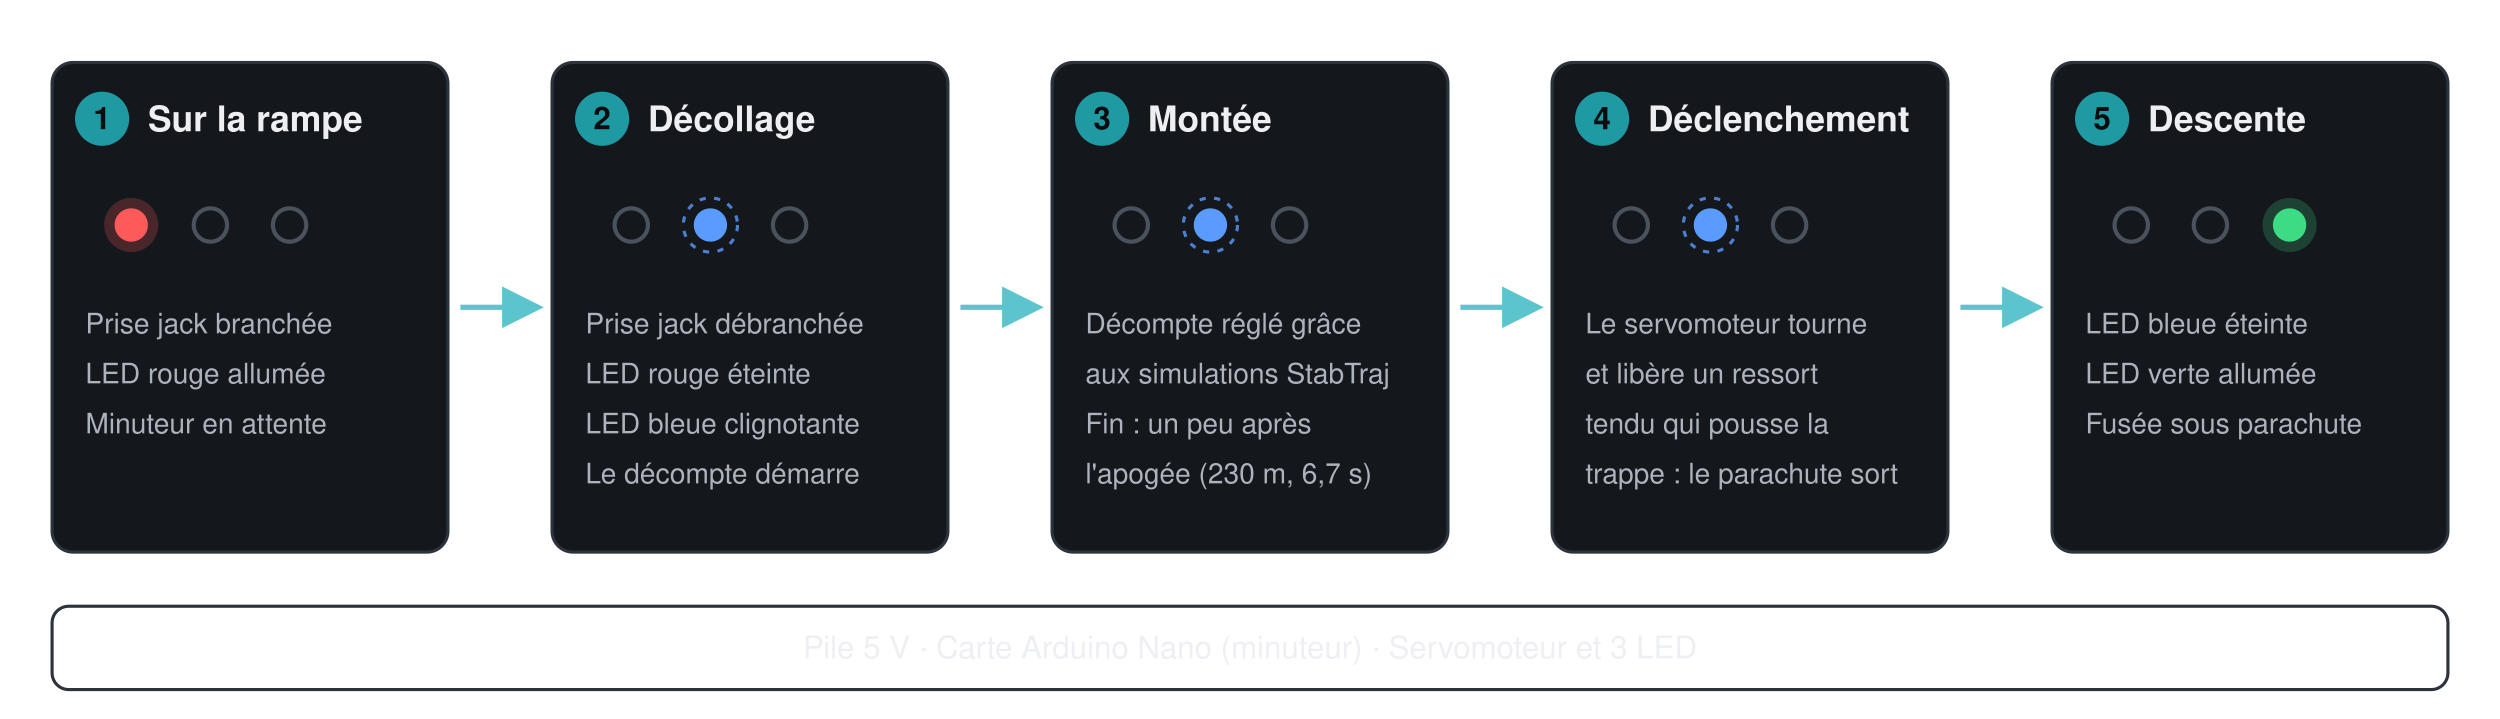
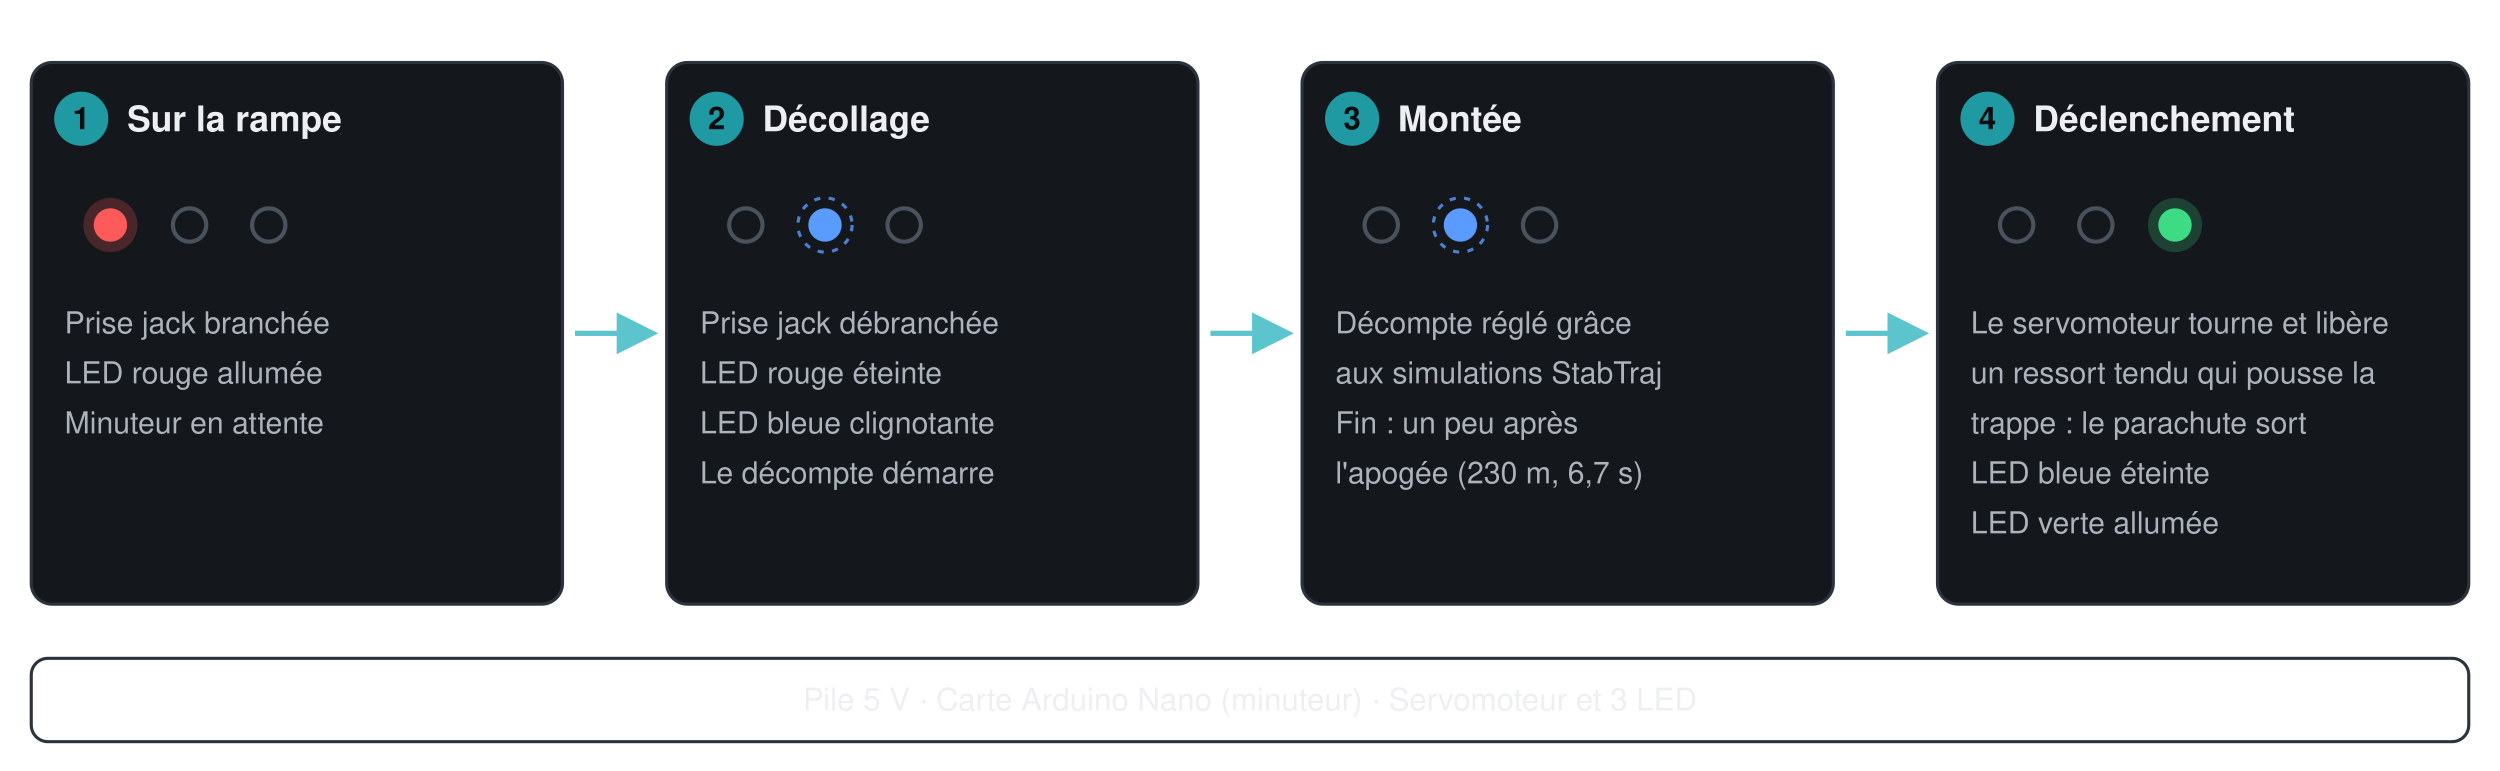
- <svg xmlns="http://www.w3.org/2000/svg" viewBox="0 0 1200 345" width="1200" height="345" role="img" aria-label="Schéma du bloc électronique d'Icarus" font-family="Segoe UI, Helvetica, Arial, sans-serif">
+ <svg xmlns="http://www.w3.org/2000/svg" viewBox="0 0 1200 370" width="1200" height="370" role="img" aria-label="Schéma du bloc électronique d'Icarus" font-family="Segoe UI, Helvetica, Arial, sans-serif">
  <defs>
    <marker id="ar" viewBox="0 0 10 10" refX="8" refY="5" markerWidth="8" markerHeight="8" orient="auto">
      <path d="M0 0 L10 5 L0 10 z" fill="#5cc4cc" />
    </marker>
  </defs>
-   <rect x="25" y="30" width="190" height="235" rx="10" fill="#14171c" stroke="#2c333d" stroke-width="1.5" />
-   <circle cx="49" cy="57" r="13" fill="#1f9aa3" />
-   <text x="49" y="62" text-anchor="middle" font-size="15" font-weight="700" fill="#0a0c0f">1</text>
-   <text x="71" y="63" font-size="17" font-weight="700" fill="#edeff2">Sur la rampe</text>
-   <circle cx="63" cy="108" r="13" fill="#ff5a5a" opacity="0.22" />
-   <circle cx="63" cy="108" r="8" fill="#ff5a5a" />
-   <circle cx="101" cy="108" r="8" fill="none" stroke="#4a525d" stroke-width="2" />
-   <circle cx="139" cy="108" r="8" fill="none" stroke="#4a525d" stroke-width="2" />
-   <text x="41" y="160" font-size="13.5" fill="#adb3bc">Prise jack branchée</text>
-   <text x="41" y="184" font-size="13.5" fill="#adb3bc">LED rouge allumée</text>
-   <text x="41" y="208" font-size="13.5" fill="#adb3bc">Minuteur en attente</text>
-   <line x1="221" y1="147.5" x2="257" y2="147.5" stroke="#5cc4cc" stroke-width="2.5" marker-end="url(#ar)" />
-   <rect x="265" y="30" width="190" height="235" rx="10" fill="#14171c" stroke="#2c333d" stroke-width="1.5" />
-   <circle cx="289" cy="57" r="13" fill="#1f9aa3" />
-   <text x="289" y="62" text-anchor="middle" font-size="15" font-weight="700" fill="#0a0c0f">2</text>
-   <text x="311" y="63" font-size="17" font-weight="700" fill="#edeff2">Décollage</text>
-   <circle cx="303" cy="108" r="8" fill="none" stroke="#4a525d" stroke-width="2" />
-   <circle cx="341" cy="108" r="13" fill="none" stroke="#5a9bff" stroke-width="1.5" stroke-dasharray="3 4" opacity="0.8" />
-   <circle cx="341" cy="108" r="8" fill="#5a9bff" />
-   <circle cx="379" cy="108" r="8" fill="none" stroke="#4a525d" stroke-width="2" />
-   <text x="281" y="160" font-size="13.5" fill="#adb3bc">Prise jack débranchée</text>
-   <text x="281" y="184" font-size="13.5" fill="#adb3bc">LED rouge éteinte</text>
-   <text x="281" y="208" font-size="13.5" fill="#adb3bc">LED bleue clignotante</text>
-   <text x="281" y="232" font-size="13.5" fill="#adb3bc">Le décompte démarre</text>
-   <line x1="461" y1="147.5" x2="497" y2="147.5" stroke="#5cc4cc" stroke-width="2.5" marker-end="url(#ar)" />
-   <rect x="505" y="30" width="190" height="235" rx="10" fill="#14171c" stroke="#2c333d" stroke-width="1.5" />
-   <circle cx="529" cy="57" r="13" fill="#1f9aa3" />
-   <text x="529" y="62" text-anchor="middle" font-size="15" font-weight="700" fill="#0a0c0f">3</text>
-   <text x="551" y="63" font-size="17" font-weight="700" fill="#edeff2">Montée</text>
-   <circle cx="543" cy="108" r="8" fill="none" stroke="#4a525d" stroke-width="2" />
-   <circle cx="581" cy="108" r="13" fill="none" stroke="#5a9bff" stroke-width="1.5" stroke-dasharray="3 4" opacity="0.8" />
-   <circle cx="581" cy="108" r="8" fill="#5a9bff" />
-   <circle cx="619" cy="108" r="8" fill="none" stroke="#4a525d" stroke-width="2" />
-   <text x="521" y="160" font-size="13.5" fill="#adb3bc">Décompte réglé grâce</text>
-   <text x="521" y="184" font-size="13.5" fill="#adb3bc">aux simulations StabTraj</text>
-   <text x="521" y="208" font-size="13.5" fill="#adb3bc">Fin : un peu après</text>
-   <text x="521" y="232" font-size="13.5" fill="#adb3bc">l'apogée (230 m, 6,7 s)</text>
-   <line x1="701" y1="147.5" x2="737" y2="147.5" stroke="#5cc4cc" stroke-width="2.5" marker-end="url(#ar)" />
-   <rect x="745" y="30" width="190" height="235" rx="10" fill="#14171c" stroke="#2c333d" stroke-width="1.5" />
-   <circle cx="769" cy="57" r="13" fill="#1f9aa3" />
-   <text x="769" y="62" text-anchor="middle" font-size="15" font-weight="700" fill="#0a0c0f">4</text>
-   <text x="791" y="63" font-size="17" font-weight="700" fill="#edeff2">Déclenchement</text>
-   <circle cx="783" cy="108" r="8" fill="none" stroke="#4a525d" stroke-width="2" />
-   <circle cx="821" cy="108" r="13" fill="none" stroke="#5a9bff" stroke-width="1.5" stroke-dasharray="3 4" opacity="0.8" />
-   <circle cx="821" cy="108" r="8" fill="#5a9bff" />
-   <circle cx="859" cy="108" r="8" fill="none" stroke="#4a525d" stroke-width="2" />
-   <text x="761" y="160" font-size="13.5" fill="#adb3bc">Le servomoteur tourne</text>
-   <text x="761" y="184" font-size="13.5" fill="#adb3bc">et libère un ressort</text>
-   <text x="761" y="208" font-size="13.5" fill="#adb3bc">tendu qui pousse la</text>
-   <text x="761" y="232" font-size="13.5" fill="#adb3bc">trappe : le parachute sort</text>
-   <line x1="941" y1="147.5" x2="977" y2="147.5" stroke="#5cc4cc" stroke-width="2.5" marker-end="url(#ar)" />
-   <rect x="985" y="30" width="190" height="235" rx="10" fill="#14171c" stroke="#2c333d" stroke-width="1.5" />
-   <circle cx="1009" cy="57" r="13" fill="#1f9aa3" />
-   <text x="1009" y="62" text-anchor="middle" font-size="15" font-weight="700" fill="#0a0c0f">5</text>
-   <text x="1031" y="63" font-size="17" font-weight="700" fill="#edeff2">Descente</text>
-   <circle cx="1023" cy="108" r="8" fill="none" stroke="#4a525d" stroke-width="2" />
-   <circle cx="1061" cy="108" r="8" fill="none" stroke="#4a525d" stroke-width="2" />
-   <circle cx="1099" cy="108" r="13" fill="#3ddc84" opacity="0.22" />
-   <circle cx="1099" cy="108" r="8" fill="#3ddc84" />
-   <text x="1001" y="160" font-size="13.5" fill="#adb3bc">LED bleue éteinte</text>
-   <text x="1001" y="184" font-size="13.5" fill="#adb3bc">LED verte allumée</text>
-   <text x="1001" y="208" font-size="13.5" fill="#adb3bc">Fusée sous parachute</text>
-   <rect x="25" y="291" width="1150" height="40" rx="8" fill="none" stroke="#2c333d" stroke-width="1.5" />
-   <text x="600" y="316" text-anchor="middle" font-size="15" fill="#edeff2">Pile 5 V  ·  Carte Arduino Nano (minuteur)  ·  Servomoteur et 3 LED</text>
+   <rect x="15" y="30" width="255" height="260" rx="10" fill="#14171c" stroke="#2c333d" stroke-width="1.5" />
+   <circle cx="39" cy="57" r="13" fill="#1f9aa3" />
+   <text x="39" y="62" text-anchor="middle" font-size="15" font-weight="700" fill="#0a0c0f">1</text>
+   <text x="61" y="63" font-size="17" font-weight="700" fill="#edeff2">Sur la rampe</text>
+   <circle cx="53" cy="108" r="13" fill="#ff5a5a" opacity="0.22" />
+   <circle cx="53" cy="108" r="8" fill="#ff5a5a" />
+   <circle cx="91" cy="108" r="8" fill="none" stroke="#4a525d" stroke-width="2" />
+   <circle cx="129" cy="108" r="8" fill="none" stroke="#4a525d" stroke-width="2" />
+   <text x="31" y="160" font-size="14.5" fill="#adb3bc">Prise jack branchée</text>
+   <text x="31" y="184" font-size="14.5" fill="#adb3bc">LED rouge allumée</text>
+   <text x="31" y="208" font-size="14.5" fill="#adb3bc">Minuteur en attente</text>
+   <line x1="276" y1="160.0" x2="312" y2="160.0" stroke="#5cc4cc" stroke-width="2.5" marker-end="url(#ar)" />
+   <rect x="320" y="30" width="255" height="260" rx="10" fill="#14171c" stroke="#2c333d" stroke-width="1.5" />
+   <circle cx="344" cy="57" r="13" fill="#1f9aa3" />
+   <text x="344" y="62" text-anchor="middle" font-size="15" font-weight="700" fill="#0a0c0f">2</text>
+   <text x="366" y="63" font-size="17" font-weight="700" fill="#edeff2">Décollage</text>
+   <circle cx="358" cy="108" r="8" fill="none" stroke="#4a525d" stroke-width="2" />
+   <circle cx="396" cy="108" r="13" fill="none" stroke="#5a9bff" stroke-width="1.5" stroke-dasharray="3 4" opacity="0.8" />
+   <circle cx="396" cy="108" r="8" fill="#5a9bff" />
+   <circle cx="434" cy="108" r="8" fill="none" stroke="#4a525d" stroke-width="2" />
+   <text x="336" y="160" font-size="14.5" fill="#adb3bc">Prise jack débranchée</text>
+   <text x="336" y="184" font-size="14.5" fill="#adb3bc">LED rouge éteinte</text>
+   <text x="336" y="208" font-size="14.5" fill="#adb3bc">LED bleue clignotante</text>
+   <text x="336" y="232" font-size="14.5" fill="#adb3bc">Le décompte démarre</text>
+   <line x1="581" y1="160.0" x2="617" y2="160.0" stroke="#5cc4cc" stroke-width="2.5" marker-end="url(#ar)" />
+   <rect x="625" y="30" width="255" height="260" rx="10" fill="#14171c" stroke="#2c333d" stroke-width="1.5" />
+   <circle cx="649" cy="57" r="13" fill="#1f9aa3" />
+   <text x="649" y="62" text-anchor="middle" font-size="15" font-weight="700" fill="#0a0c0f">3</text>
+   <text x="671" y="63" font-size="17" font-weight="700" fill="#edeff2">Montée</text>
+   <circle cx="663" cy="108" r="8" fill="none" stroke="#4a525d" stroke-width="2" />
+   <circle cx="701" cy="108" r="13" fill="none" stroke="#5a9bff" stroke-width="1.5" stroke-dasharray="3 4" opacity="0.8" />
+   <circle cx="701" cy="108" r="8" fill="#5a9bff" />
+   <circle cx="739" cy="108" r="8" fill="none" stroke="#4a525d" stroke-width="2" />
+   <text x="641" y="160" font-size="14.5" fill="#adb3bc">Décompte réglé grâce</text>
+   <text x="641" y="184" font-size="14.5" fill="#adb3bc">aux simulations StabTraj</text>
+   <text x="641" y="208" font-size="14.5" fill="#adb3bc">Fin : un peu après</text>
+   <text x="641" y="232" font-size="14.5" fill="#adb3bc">l'apogée (230 m, 6,7 s)</text>
+   <line x1="886" y1="160.0" x2="922" y2="160.0" stroke="#5cc4cc" stroke-width="2.5" marker-end="url(#ar)" />
+   <rect x="930" y="30" width="255" height="260" rx="10" fill="#14171c" stroke="#2c333d" stroke-width="1.5" />
+   <circle cx="954" cy="57" r="13" fill="#1f9aa3" />
+   <text x="954" y="62" text-anchor="middle" font-size="15" font-weight="700" fill="#0a0c0f">4</text>
+   <text x="976" y="63" font-size="17" font-weight="700" fill="#edeff2">Déclenchement</text>
+   <circle cx="968" cy="108" r="8" fill="none" stroke="#4a525d" stroke-width="2" />
+   <circle cx="1006" cy="108" r="8" fill="none" stroke="#4a525d" stroke-width="2" />
+   <circle cx="1044" cy="108" r="13" fill="#3ddc84" opacity="0.22" />
+   <circle cx="1044" cy="108" r="8" fill="#3ddc84" />
+   <text x="946" y="160" font-size="14.5" fill="#adb3bc">Le servomoteur tourne et libère</text>
+   <text x="946" y="184" font-size="14.5" fill="#adb3bc">un ressort tendu qui pousse la</text>
+   <text x="946" y="208" font-size="14.5" fill="#adb3bc">trappe : le parachute sort</text>
+   <text x="946" y="232" font-size="14.5" fill="#adb3bc">LED bleue éteinte</text>
+   <text x="946" y="256" font-size="14.5" fill="#adb3bc">LED verte allumée</text>
+   <rect x="15" y="316" width="1170" height="40" rx="8" fill="none" stroke="#2c333d" stroke-width="1.5" />
+   <text x="600" y="341" text-anchor="middle" font-size="15" fill="#edeff2">Pile 5 V  ·  Carte Arduino Nano (minuteur)  ·  Servomoteur et 3 LED</text>
</svg>
